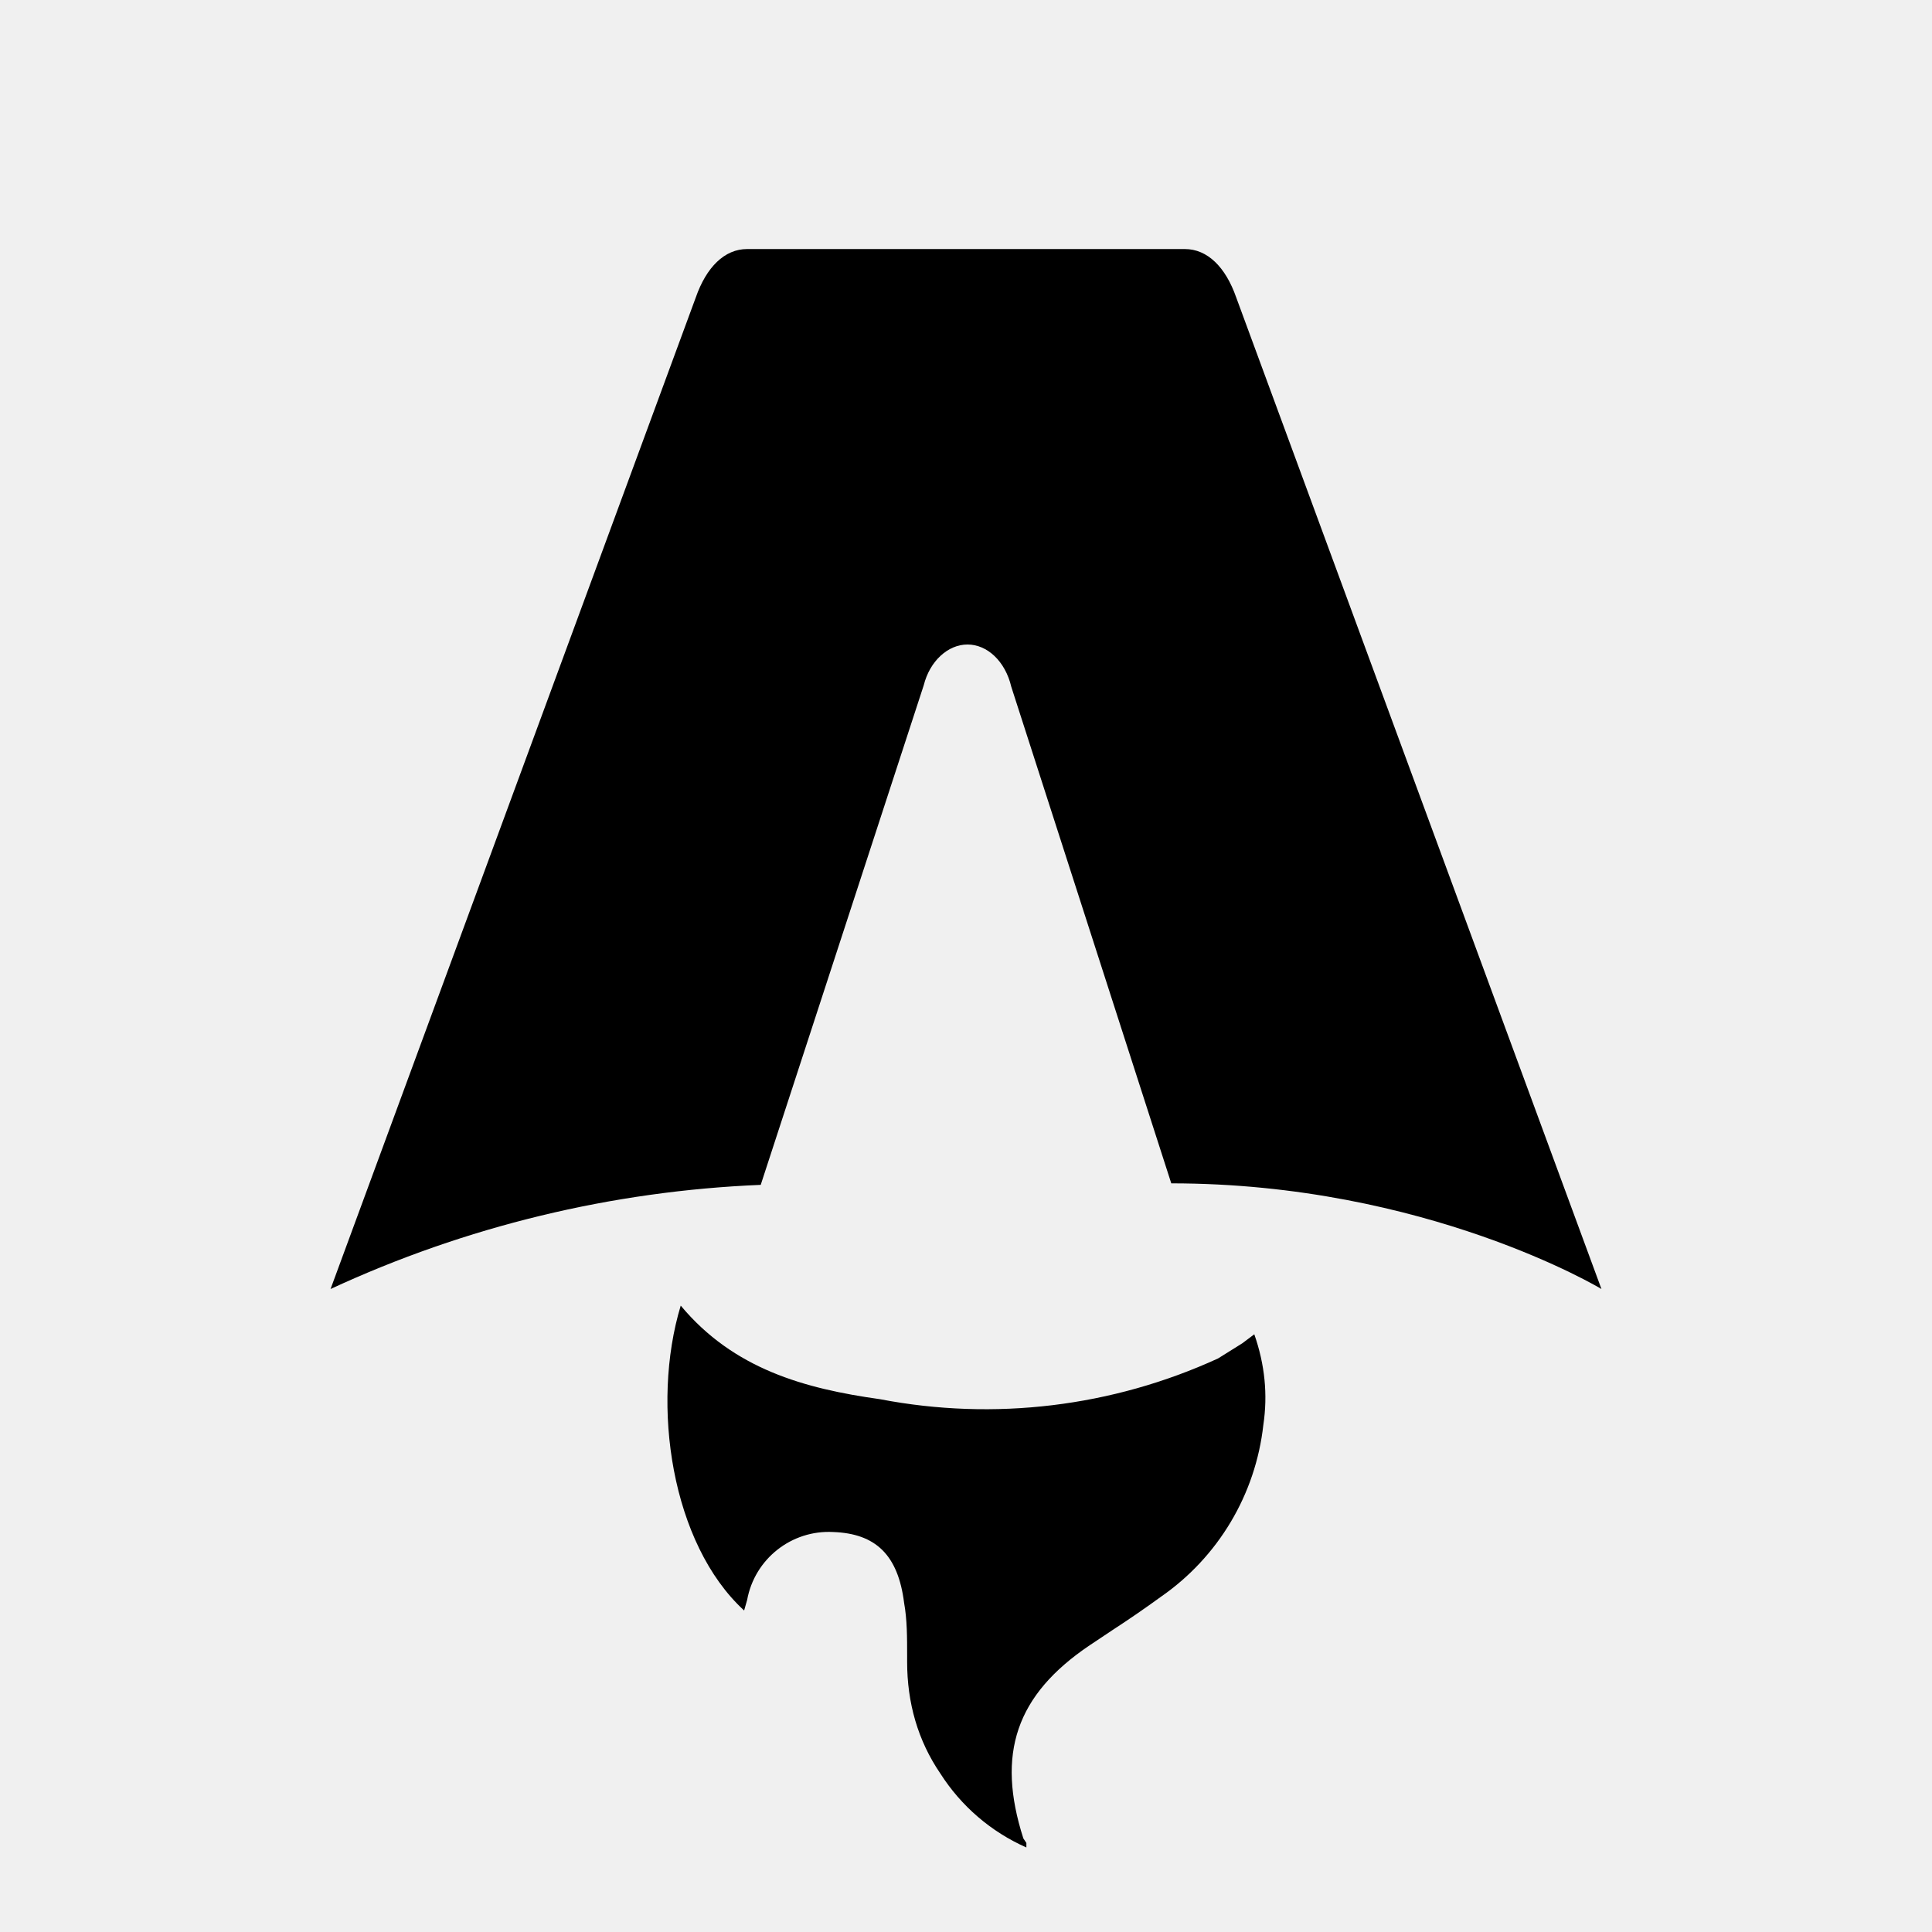
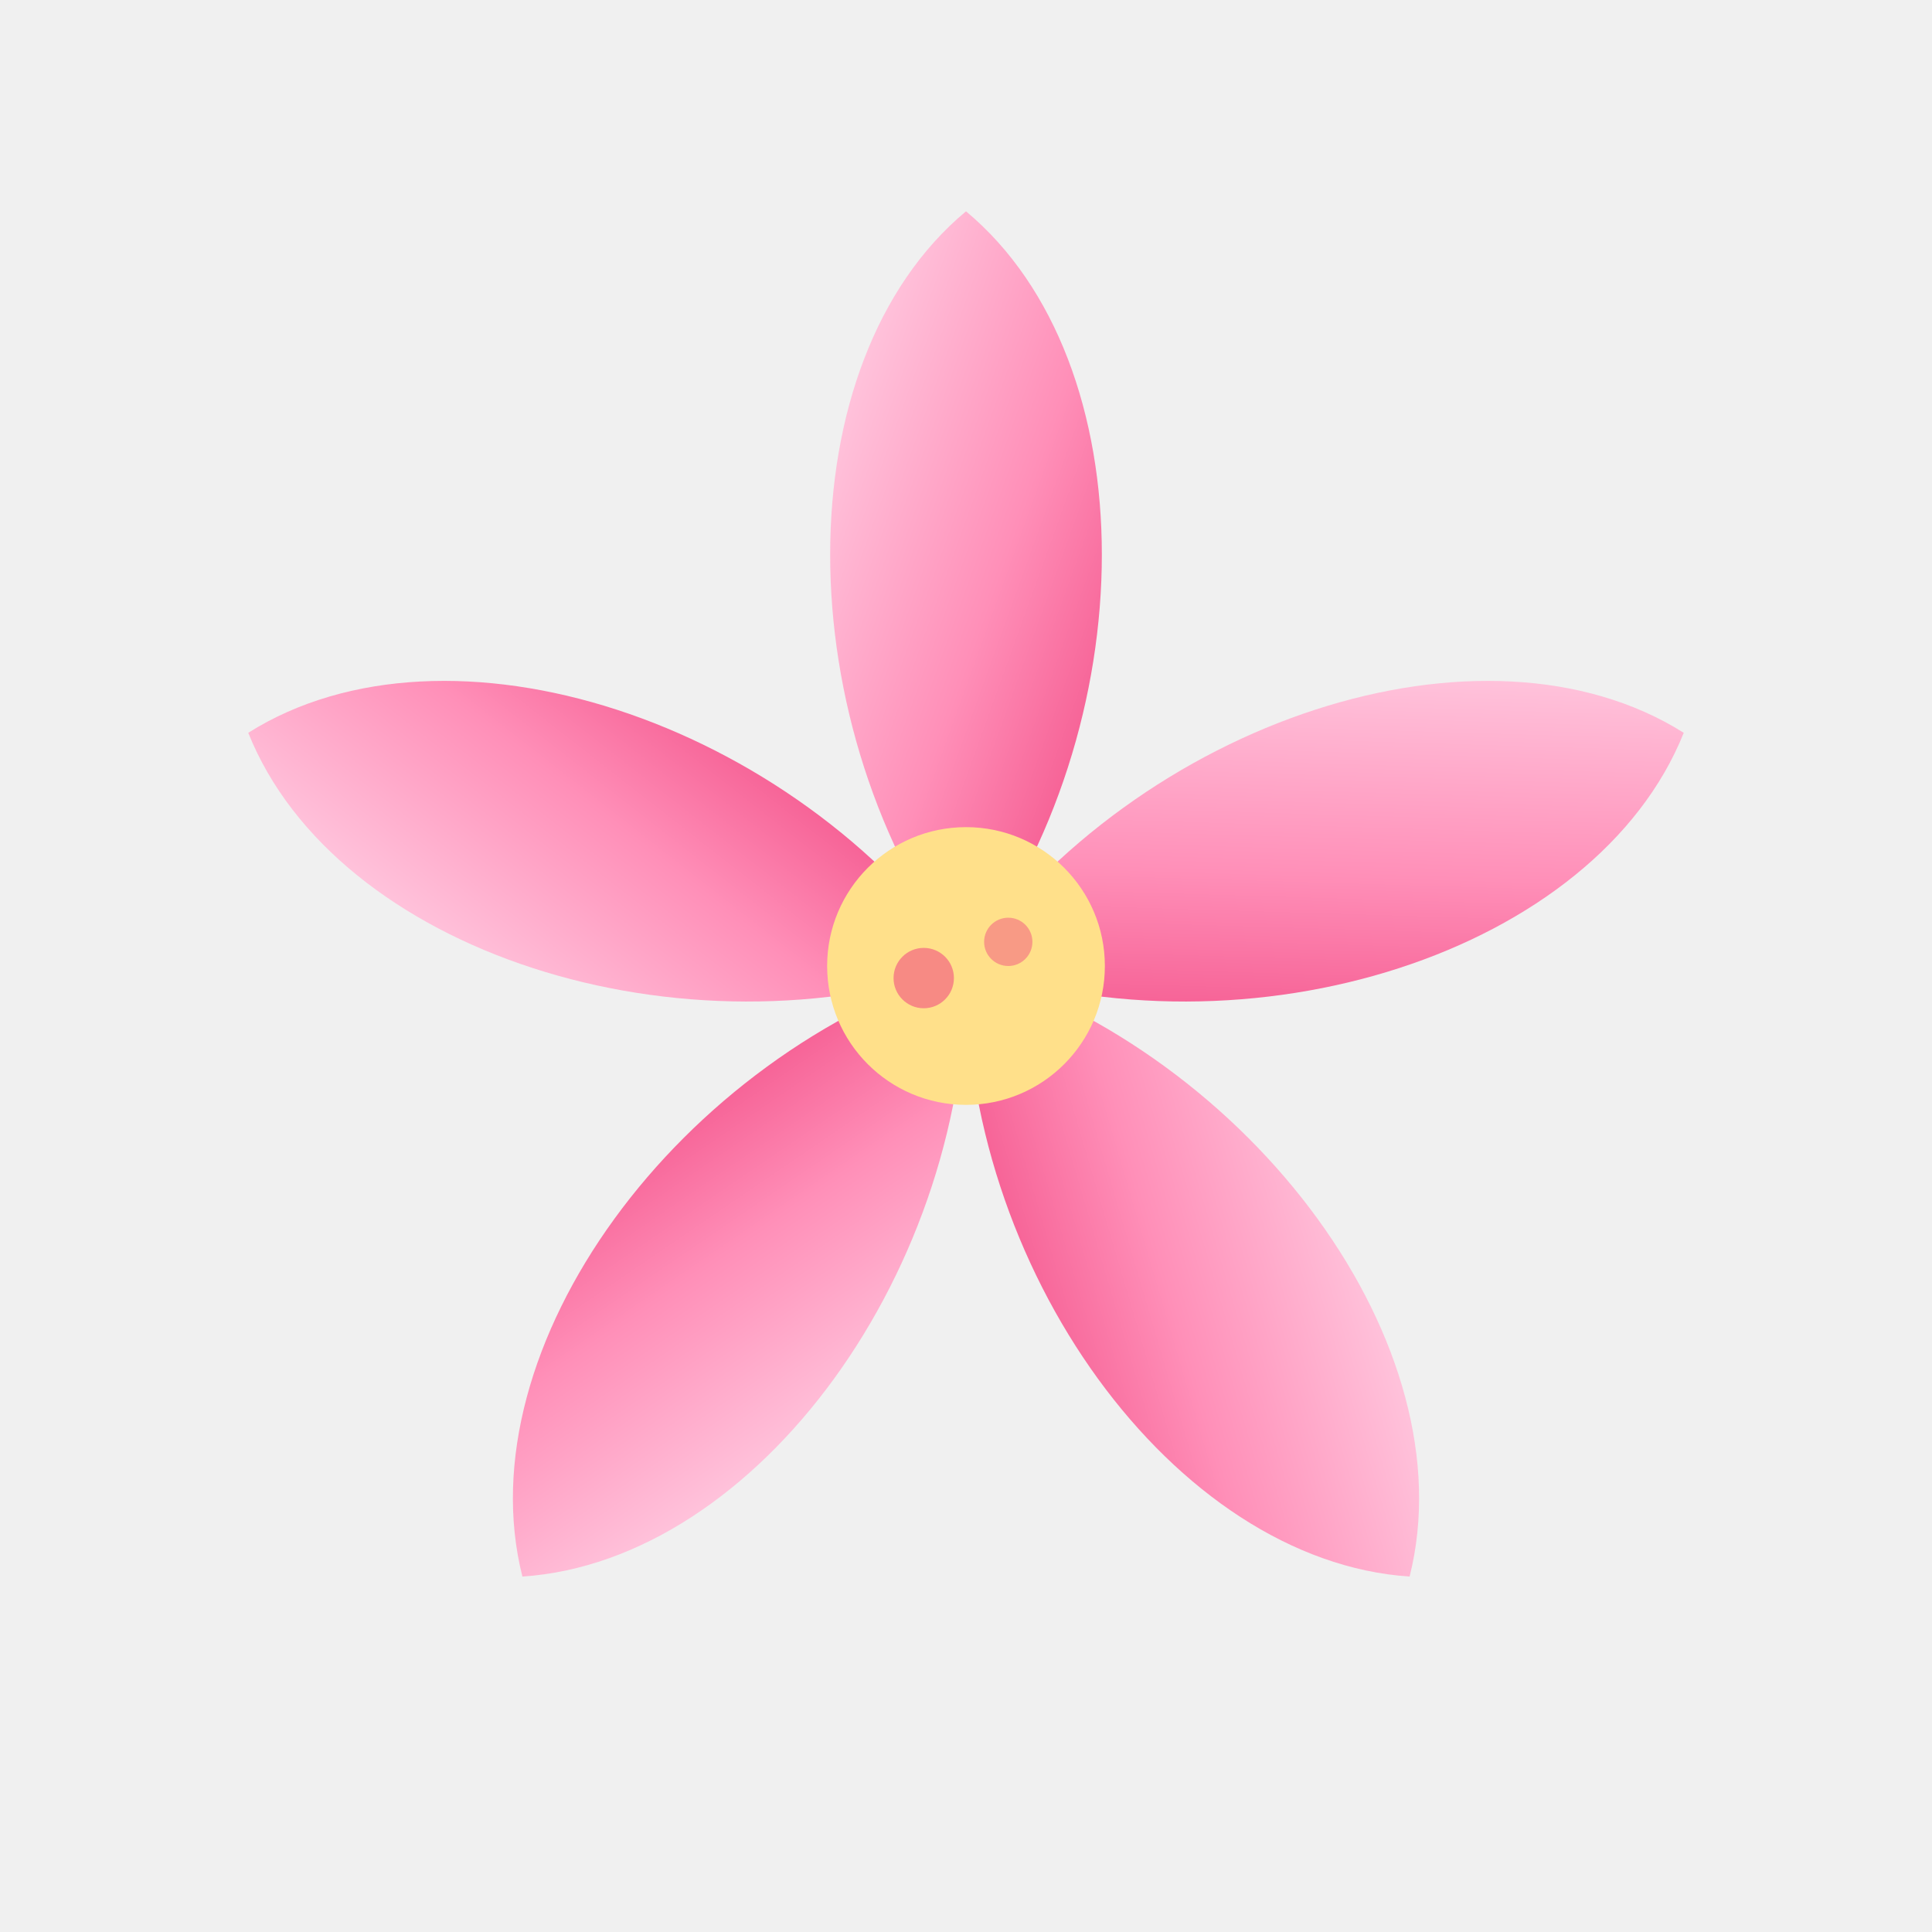
- <svg xmlns="http://www.w3.org/2000/svg" fill="none" viewBox="0 0 128 128">
-   <path d="M50.4 78.5a75.1 75.1 0 0 0-28.5 6.9l24.2-65.7c.7-2 1.9-3.2 3.4-3.2h29c1.5 0 2.7 1.2 3.4 3.2l24.2 65.7s-11.6-7-28.5-7L67 45.5c-.4-1.7-1.6-2.8-2.9-2.8-1.3 0-2.5 1.1-2.9 2.7L50.4 78.5Zm-1.1 28.2Zm-4.2-20.2c-2 6.6-.6 15.8 4.2 20.2a17.5 17.5 0 0 1 .2-.7 5.5 5.5 0 0 1 5.7-4.5c2.8.1 4.3 1.5 4.7 4.7.2 1.1.2 2.3.2 3.5v.4c0 2.7.7 5.2 2.2 7.4a13 13 0 0 0 5.7 4.9v-.3l-.2-.3c-1.8-5.6-.5-9.5 4.4-12.8l1.5-1a73 73 0 0 0 3.2-2.2 16 16 0 0 0 6.8-11.4c.3-2 .1-4-.6-6l-.8.6-1.6 1a37 37 0 0 1-22.4 2.7c-5-.7-9.7-2-13.2-6.2Z" />
-   <style>
-         path { fill: #000; }
-         @media (prefers-color-scheme: dark) {
-             path { fill: #FFF; }
-         }
-     </style>
+ <svg xmlns="http://www.w3.org/2000/svg" viewBox="0 0 64 64" role="img" aria-label="樱云小筑">
+   <defs>
+     <linearGradient id="petal" x1="0" y1="0" x2="1" y2="1">
+       <stop offset="0" stop-color="#ffd7e9" />
+       <stop offset="0.55" stop-color="#ff8fb8" />
+       <stop offset="1" stop-color="#f0447f" />
+     </linearGradient>
+   </defs>
+   <g fill="url(#petal)">
+     <path d="M32 32C26 24 26 12 32 7c6 5 6 17 0 25Z" />
+     <path d="M32 32C26 24 26 12 32 7c6 5 6 17 0 25Z" transform="rotate(72 32 32)" />
+     <path d="M32 32C26 24 26 12 32 7c6 5 6 17 0 25Z" transform="rotate(144 32 32)" />
+     <path d="M32 32C26 24 26 12 32 7c6 5 6 17 0 25Z" transform="rotate(216 32 32)" />
+     <path d="M32 32C26 24 26 12 32 7c6 5 6 17 0 25Z" transform="rotate(288 32 32)" />
+   </g>
+   <circle cx="32" cy="32" r="4.6" fill="#ffe08a" />
+   <circle cx="30.6" cy="32.4" r="1" fill="#f0447f" opacity="0.55" />
+   <circle cx="33.4" cy="31.2" r="0.8" fill="#f0447f" opacity="0.45" />
</svg>
